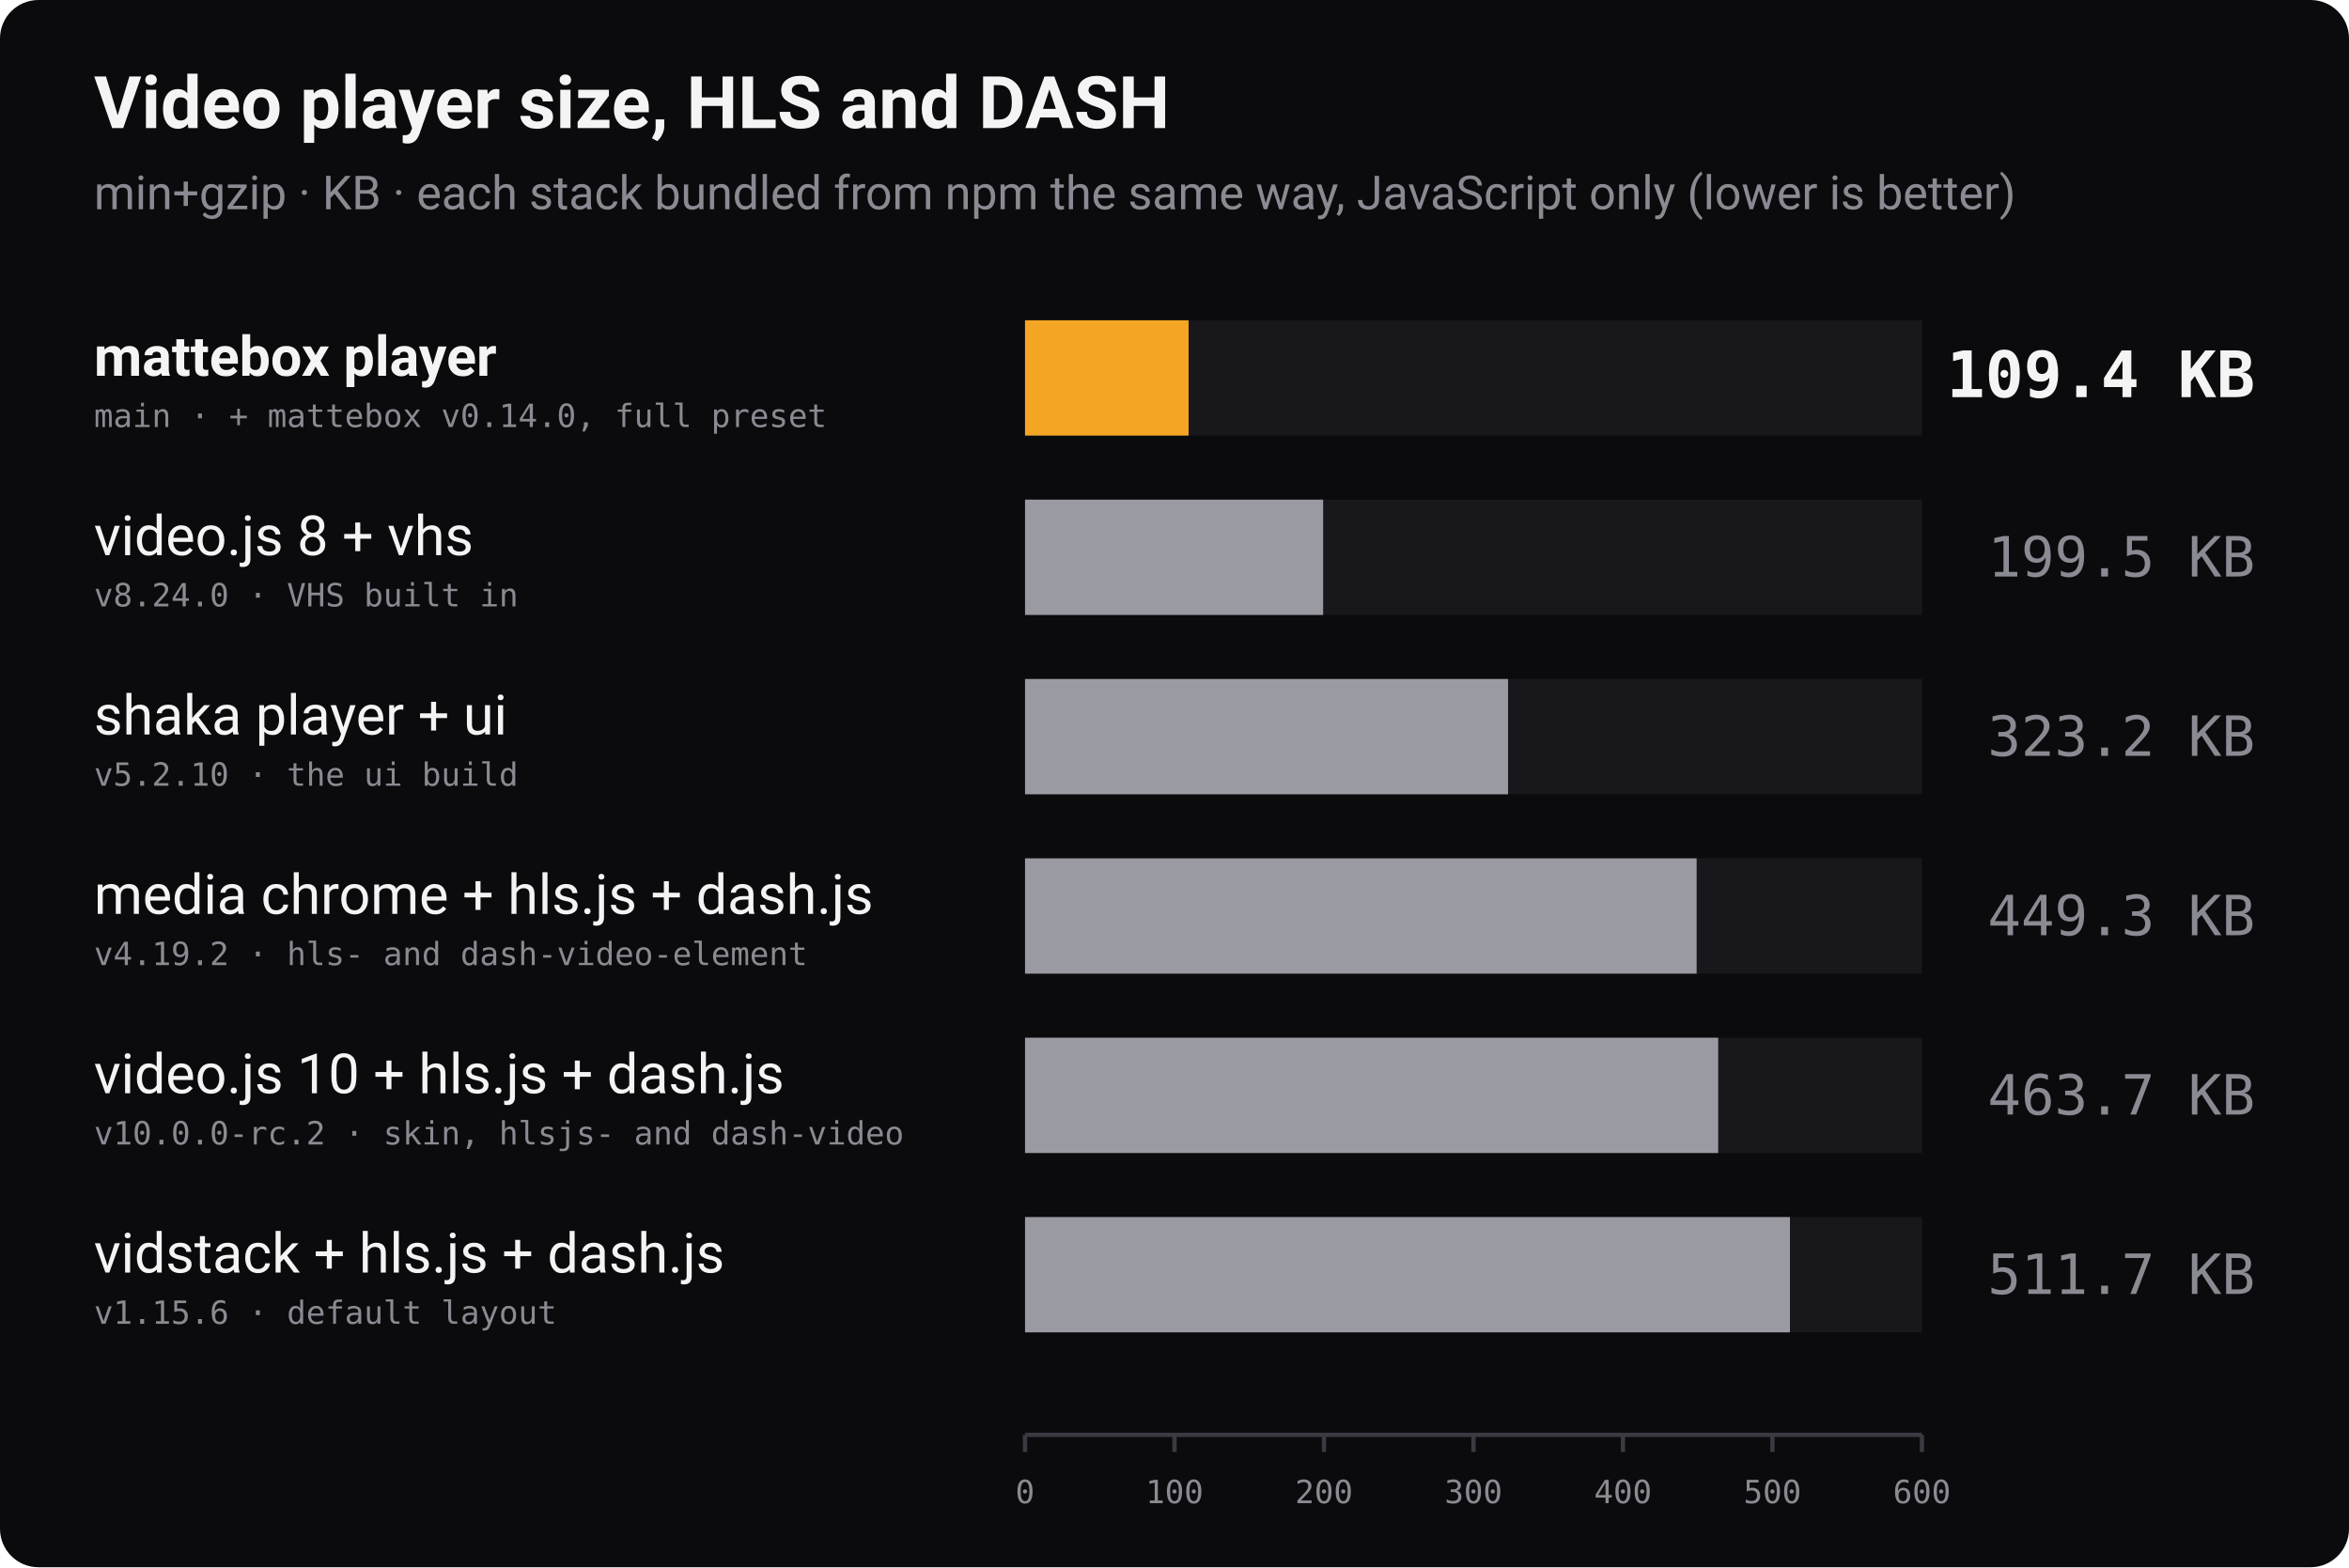
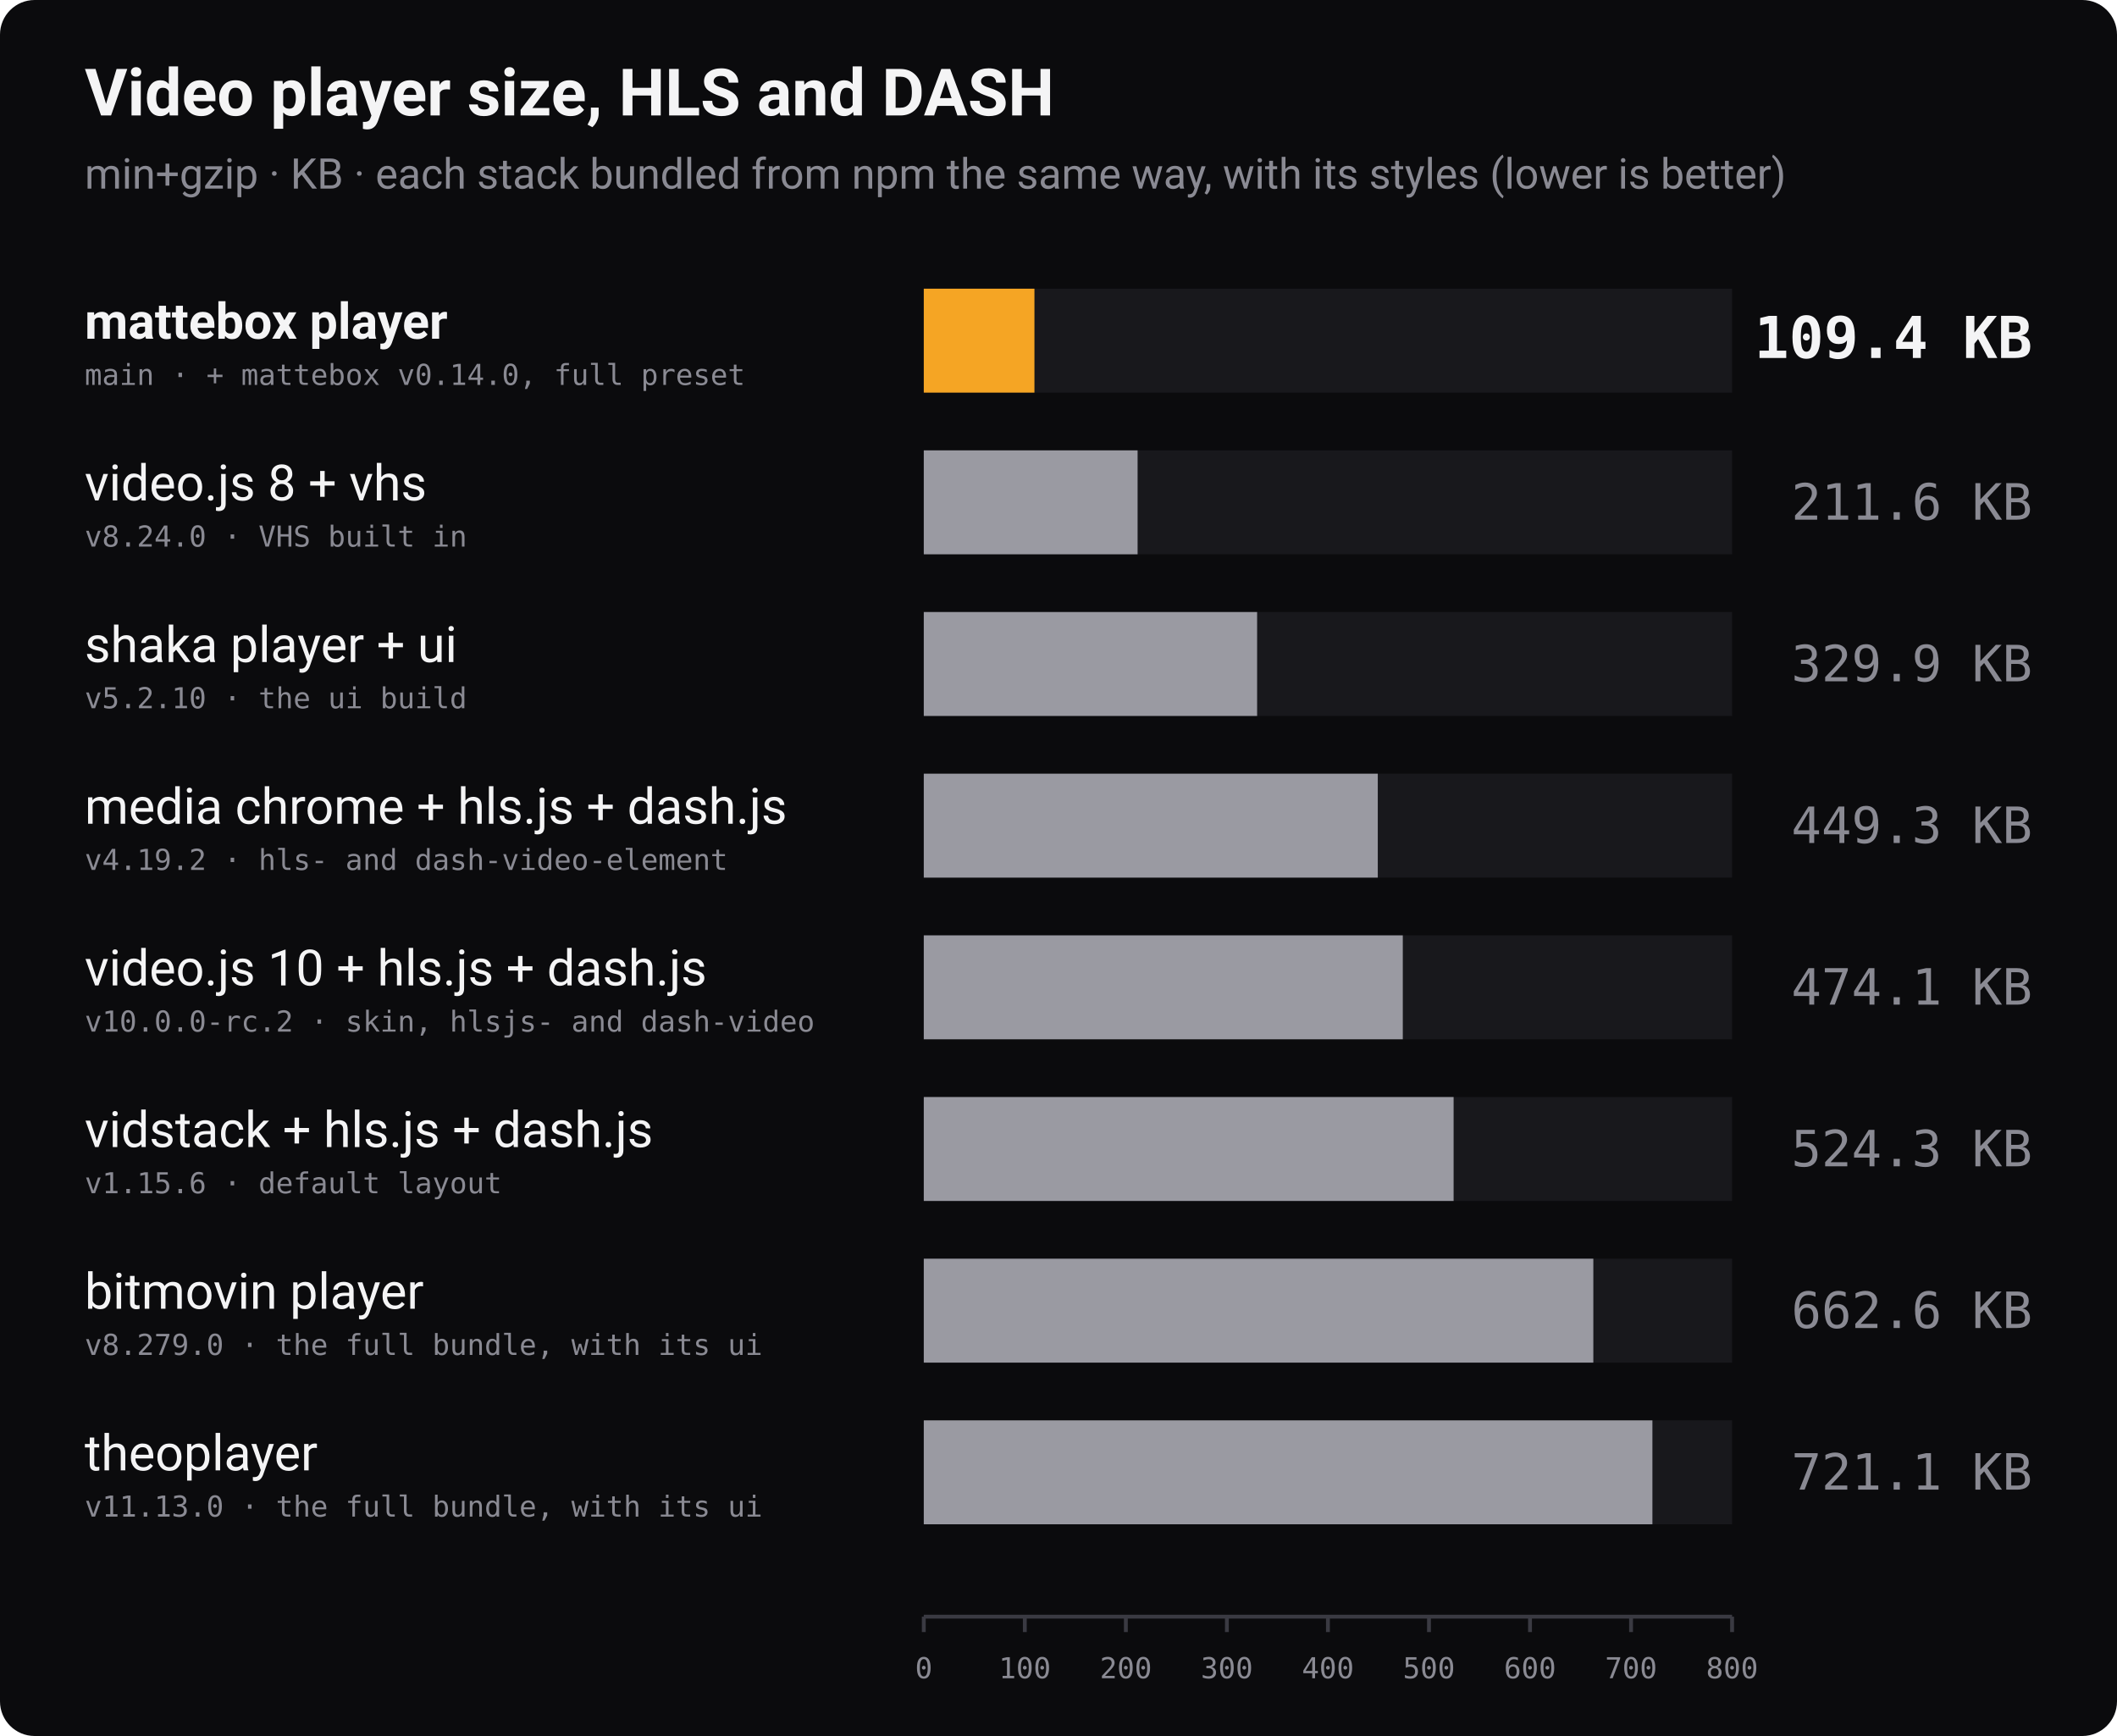
- <svg xmlns="http://www.w3.org/2000/svg" width="1100" height="734" viewBox="0 0 1100 734" role="img" aria-label="Bundle size of video players with HLS and DASH playback, min+gzip, lower is better">
-   <rect width="1100" height="734" rx="18" fill="#0b0b0d" />
+ <svg xmlns="http://www.w3.org/2000/svg" width="1100" height="902" viewBox="0 0 1100 902" role="img" aria-label="Bundle size of video players with HLS and DASH playback, min+gzip, lower is better">
+   <rect width="1100" height="902" rx="18" fill="#0b0b0d" />
  <text x="44" y="60" font-family="-apple-system, 'Segoe UI', Roboto, Helvetica, Arial, sans-serif" font-size="34" font-weight="700" fill="#f4f4f5">Video player size, HLS and DASH</text>
-   <text x="44" y="98" font-family="-apple-system, 'Segoe UI', Roboto, Helvetica, Arial, sans-serif" font-size="22" fill="#8a8a93">min+gzip · KB · each stack bundled from npm the same way, JavaScript only (lower is better)</text>
+   <text x="44" y="98" font-family="-apple-system, 'Segoe UI', Roboto, Helvetica, Arial, sans-serif" font-size="22" fill="#8a8a93">min+gzip · KB · each stack bundled from npm the same way, with its styles (lower is better)</text>
  <text x="44" y="176" font-family="-apple-system, 'Segoe UI', Roboto, Helvetica, Arial, sans-serif" font-size="26" font-weight="700" fill="#f4f4f5">mattebox player</text>
  <text x="44" y="200" font-family="ui-monospace, 'SF Mono', Menlo, Consolas, monospace" font-size="15" fill="#8a8a93">main · + mattebox v0.14.0, full preset</text>
  <rect x="480" y="150" width="420" height="54" fill="#18181c" />
-   <rect x="480" y="150" width="76.6" height="54" fill="#f5a524" />
+   <rect x="480" y="150" width="57.5" height="54" fill="#f5a524" />
  <text x="1056" y="186" text-anchor="end" font-family="ui-monospace, 'SF Mono', Menlo, Consolas, monospace" font-size="30" font-weight="700" fill="#f4f4f5">109.4 KB</text>
  <text x="44" y="260" font-family="-apple-system, 'Segoe UI', Roboto, Helvetica, Arial, sans-serif" font-size="26" font-weight="400" fill="#f4f4f5">video.js 8 + vhs</text>
  <text x="44" y="284" font-family="ui-monospace, 'SF Mono', Menlo, Consolas, monospace" font-size="15" fill="#8a8a93">v8.24.0 · VHS built in</text>
  <rect x="480" y="234" width="420" height="54" fill="#18181c" />
-   <rect x="480" y="234" width="139.6" height="54" fill="#9a9aa2" />
-   <text x="1056" y="270" text-anchor="end" font-family="ui-monospace, 'SF Mono', Menlo, Consolas, monospace" font-size="26" font-weight="400" fill="#8a8a93">199.5 KB</text>
+   <rect x="480" y="234" width="111.1" height="54" fill="#9a9aa2" />
+   <text x="1056" y="270" text-anchor="end" font-family="ui-monospace, 'SF Mono', Menlo, Consolas, monospace" font-size="26" font-weight="400" fill="#8a8a93">211.6 KB</text>
  <text x="44" y="344" font-family="-apple-system, 'Segoe UI', Roboto, Helvetica, Arial, sans-serif" font-size="26" font-weight="400" fill="#f4f4f5">shaka player + ui</text>
  <text x="44" y="368" font-family="ui-monospace, 'SF Mono', Menlo, Consolas, monospace" font-size="15" fill="#8a8a93">v5.2.10 · the ui build</text>
  <rect x="480" y="318" width="420" height="54" fill="#18181c" />
-   <rect x="480" y="318" width="226.2" height="54" fill="#9a9aa2" />
-   <text x="1056" y="354" text-anchor="end" font-family="ui-monospace, 'SF Mono', Menlo, Consolas, monospace" font-size="26" font-weight="400" fill="#8a8a93">323.2 KB</text>
+   <rect x="480" y="318" width="173.2" height="54" fill="#9a9aa2" />
+   <text x="1056" y="354" text-anchor="end" font-family="ui-monospace, 'SF Mono', Menlo, Consolas, monospace" font-size="26" font-weight="400" fill="#8a8a93">329.9 KB</text>
  <text x="44" y="428" font-family="-apple-system, 'Segoe UI', Roboto, Helvetica, Arial, sans-serif" font-size="26" font-weight="400" fill="#f4f4f5">media chrome + hls.js + dash.js</text>
  <text x="44" y="452" font-family="ui-monospace, 'SF Mono', Menlo, Consolas, monospace" font-size="15" fill="#8a8a93">v4.19.2 · hls- and dash-video-element</text>
  <rect x="480" y="402" width="420" height="54" fill="#18181c" />
-   <rect x="480" y="402" width="314.5" height="54" fill="#9a9aa2" />
+   <rect x="480" y="402" width="235.9" height="54" fill="#9a9aa2" />
  <text x="1056" y="438" text-anchor="end" font-family="ui-monospace, 'SF Mono', Menlo, Consolas, monospace" font-size="26" font-weight="400" fill="#8a8a93">449.3 KB</text>
  <text x="44" y="512" font-family="-apple-system, 'Segoe UI', Roboto, Helvetica, Arial, sans-serif" font-size="26" font-weight="400" fill="#f4f4f5">video.js 10 + hls.js + dash.js</text>
  <text x="44" y="536" font-family="ui-monospace, 'SF Mono', Menlo, Consolas, monospace" font-size="15" fill="#8a8a93">v10.0.0-rc.2 · skin, hlsjs- and dash-video</text>
  <rect x="480" y="486" width="420" height="54" fill="#18181c" />
-   <rect x="480" y="486" width="324.6" height="54" fill="#9a9aa2" />
-   <text x="1056" y="522" text-anchor="end" font-family="ui-monospace, 'SF Mono', Menlo, Consolas, monospace" font-size="26" font-weight="400" fill="#8a8a93">463.7 KB</text>
+   <rect x="480" y="486" width="248.9" height="54" fill="#9a9aa2" />
+   <text x="1056" y="522" text-anchor="end" font-family="ui-monospace, 'SF Mono', Menlo, Consolas, monospace" font-size="26" font-weight="400" fill="#8a8a93">474.1 KB</text>
  <text x="44" y="596" font-family="-apple-system, 'Segoe UI', Roboto, Helvetica, Arial, sans-serif" font-size="26" font-weight="400" fill="#f4f4f5">vidstack + hls.js + dash.js</text>
  <text x="44" y="620" font-family="ui-monospace, 'SF Mono', Menlo, Consolas, monospace" font-size="15" fill="#8a8a93">v1.15.6 · default layout</text>
  <rect x="480" y="570" width="420" height="54" fill="#18181c" />
-   <rect x="480" y="570" width="358.2" height="54" fill="#9a9aa2" />
-   <text x="1056" y="606" text-anchor="end" font-family="ui-monospace, 'SF Mono', Menlo, Consolas, monospace" font-size="26" font-weight="400" fill="#8a8a93">511.7 KB</text>
-   <line x1="480" y1="672" x2="900" y2="672" stroke="#3a3a42" stroke-width="2" />
-   <line x1="480.0" y1="672" x2="480.0" y2="680" stroke="#3a3a42" stroke-width="2" />
-   <text x="480.0" y="704" text-anchor="middle" font-family="ui-monospace, 'SF Mono', Menlo, Consolas, monospace" font-size="15" fill="#8a8a93">0</text>
-   <line x1="550.0" y1="672" x2="550.0" y2="680" stroke="#3a3a42" stroke-width="2" />
-   <text x="550.0" y="704" text-anchor="middle" font-family="ui-monospace, 'SF Mono', Menlo, Consolas, monospace" font-size="15" fill="#8a8a93">100</text>
-   <line x1="620.0" y1="672" x2="620.0" y2="680" stroke="#3a3a42" stroke-width="2" />
-   <text x="620.0" y="704" text-anchor="middle" font-family="ui-monospace, 'SF Mono', Menlo, Consolas, monospace" font-size="15" fill="#8a8a93">200</text>
-   <line x1="690.0" y1="672" x2="690.0" y2="680" stroke="#3a3a42" stroke-width="2" />
-   <text x="690.0" y="704" text-anchor="middle" font-family="ui-monospace, 'SF Mono', Menlo, Consolas, monospace" font-size="15" fill="#8a8a93">300</text>
-   <line x1="760.0" y1="672" x2="760.0" y2="680" stroke="#3a3a42" stroke-width="2" />
-   <text x="760.0" y="704" text-anchor="middle" font-family="ui-monospace, 'SF Mono', Menlo, Consolas, monospace" font-size="15" fill="#8a8a93">400</text>
-   <line x1="830.0" y1="672" x2="830.0" y2="680" stroke="#3a3a42" stroke-width="2" />
-   <text x="830.0" y="704" text-anchor="middle" font-family="ui-monospace, 'SF Mono', Menlo, Consolas, monospace" font-size="15" fill="#8a8a93">500</text>
-   <line x1="900.0" y1="672" x2="900.0" y2="680" stroke="#3a3a42" stroke-width="2" />
-   <text x="900.0" y="704" text-anchor="middle" font-family="ui-monospace, 'SF Mono', Menlo, Consolas, monospace" font-size="15" fill="#8a8a93">600</text>
+   <rect x="480" y="570" width="275.3" height="54" fill="#9a9aa2" />
+   <text x="1056" y="606" text-anchor="end" font-family="ui-monospace, 'SF Mono', Menlo, Consolas, monospace" font-size="26" font-weight="400" fill="#8a8a93">524.3 KB</text>
+   <text x="44" y="680" font-family="-apple-system, 'Segoe UI', Roboto, Helvetica, Arial, sans-serif" font-size="26" font-weight="400" fill="#f4f4f5">bitmovin player</text>
+   <text x="44" y="704" font-family="ui-monospace, 'SF Mono', Menlo, Consolas, monospace" font-size="15" fill="#8a8a93">v8.279.0 · the full bundle, with its ui</text>
+   <rect x="480" y="654" width="420" height="54" fill="#18181c" />
+   <rect x="480" y="654" width="347.9" height="54" fill="#9a9aa2" />
+   <text x="1056" y="690" text-anchor="end" font-family="ui-monospace, 'SF Mono', Menlo, Consolas, monospace" font-size="26" font-weight="400" fill="#8a8a93">662.6 KB</text>
+   <text x="44" y="764" font-family="-apple-system, 'Segoe UI', Roboto, Helvetica, Arial, sans-serif" font-size="26" font-weight="400" fill="#f4f4f5">theoplayer</text>
+   <text x="44" y="788" font-family="ui-monospace, 'SF Mono', Menlo, Consolas, monospace" font-size="15" fill="#8a8a93">v11.13.0 · the full bundle, with its ui</text>
+   <rect x="480" y="738" width="420" height="54" fill="#18181c" />
+   <rect x="480" y="738" width="378.6" height="54" fill="#9a9aa2" />
+   <text x="1056" y="774" text-anchor="end" font-family="ui-monospace, 'SF Mono', Menlo, Consolas, monospace" font-size="26" font-weight="400" fill="#8a8a93">721.1 KB</text>
+   <line x1="480" y1="840" x2="900" y2="840" stroke="#3a3a42" stroke-width="2" />
+   <line x1="480.0" y1="840" x2="480.0" y2="848" stroke="#3a3a42" stroke-width="2" />
+   <text x="480.0" y="872" text-anchor="middle" font-family="ui-monospace, 'SF Mono', Menlo, Consolas, monospace" font-size="15" fill="#8a8a93">0</text>
+   <line x1="532.5" y1="840" x2="532.5" y2="848" stroke="#3a3a42" stroke-width="2" />
+   <text x="532.5" y="872" text-anchor="middle" font-family="ui-monospace, 'SF Mono', Menlo, Consolas, monospace" font-size="15" fill="#8a8a93">100</text>
+   <line x1="585.0" y1="840" x2="585.0" y2="848" stroke="#3a3a42" stroke-width="2" />
+   <text x="585.0" y="872" text-anchor="middle" font-family="ui-monospace, 'SF Mono', Menlo, Consolas, monospace" font-size="15" fill="#8a8a93">200</text>
+   <line x1="637.5" y1="840" x2="637.5" y2="848" stroke="#3a3a42" stroke-width="2" />
+   <text x="637.5" y="872" text-anchor="middle" font-family="ui-monospace, 'SF Mono', Menlo, Consolas, monospace" font-size="15" fill="#8a8a93">300</text>
+   <line x1="690.0" y1="840" x2="690.0" y2="848" stroke="#3a3a42" stroke-width="2" />
+   <text x="690.0" y="872" text-anchor="middle" font-family="ui-monospace, 'SF Mono', Menlo, Consolas, monospace" font-size="15" fill="#8a8a93">400</text>
+   <line x1="742.5" y1="840" x2="742.5" y2="848" stroke="#3a3a42" stroke-width="2" />
+   <text x="742.5" y="872" text-anchor="middle" font-family="ui-monospace, 'SF Mono', Menlo, Consolas, monospace" font-size="15" fill="#8a8a93">500</text>
+   <line x1="795.0" y1="840" x2="795.0" y2="848" stroke="#3a3a42" stroke-width="2" />
+   <text x="795.0" y="872" text-anchor="middle" font-family="ui-monospace, 'SF Mono', Menlo, Consolas, monospace" font-size="15" fill="#8a8a93">600</text>
+   <line x1="847.5" y1="840" x2="847.5" y2="848" stroke="#3a3a42" stroke-width="2" />
+   <text x="847.5" y="872" text-anchor="middle" font-family="ui-monospace, 'SF Mono', Menlo, Consolas, monospace" font-size="15" fill="#8a8a93">700</text>
+   <line x1="900.0" y1="840" x2="900.0" y2="848" stroke="#3a3a42" stroke-width="2" />
+   <text x="900.0" y="872" text-anchor="middle" font-family="ui-monospace, 'SF Mono', Menlo, Consolas, monospace" font-size="15" fill="#8a8a93">800</text>
</svg>
